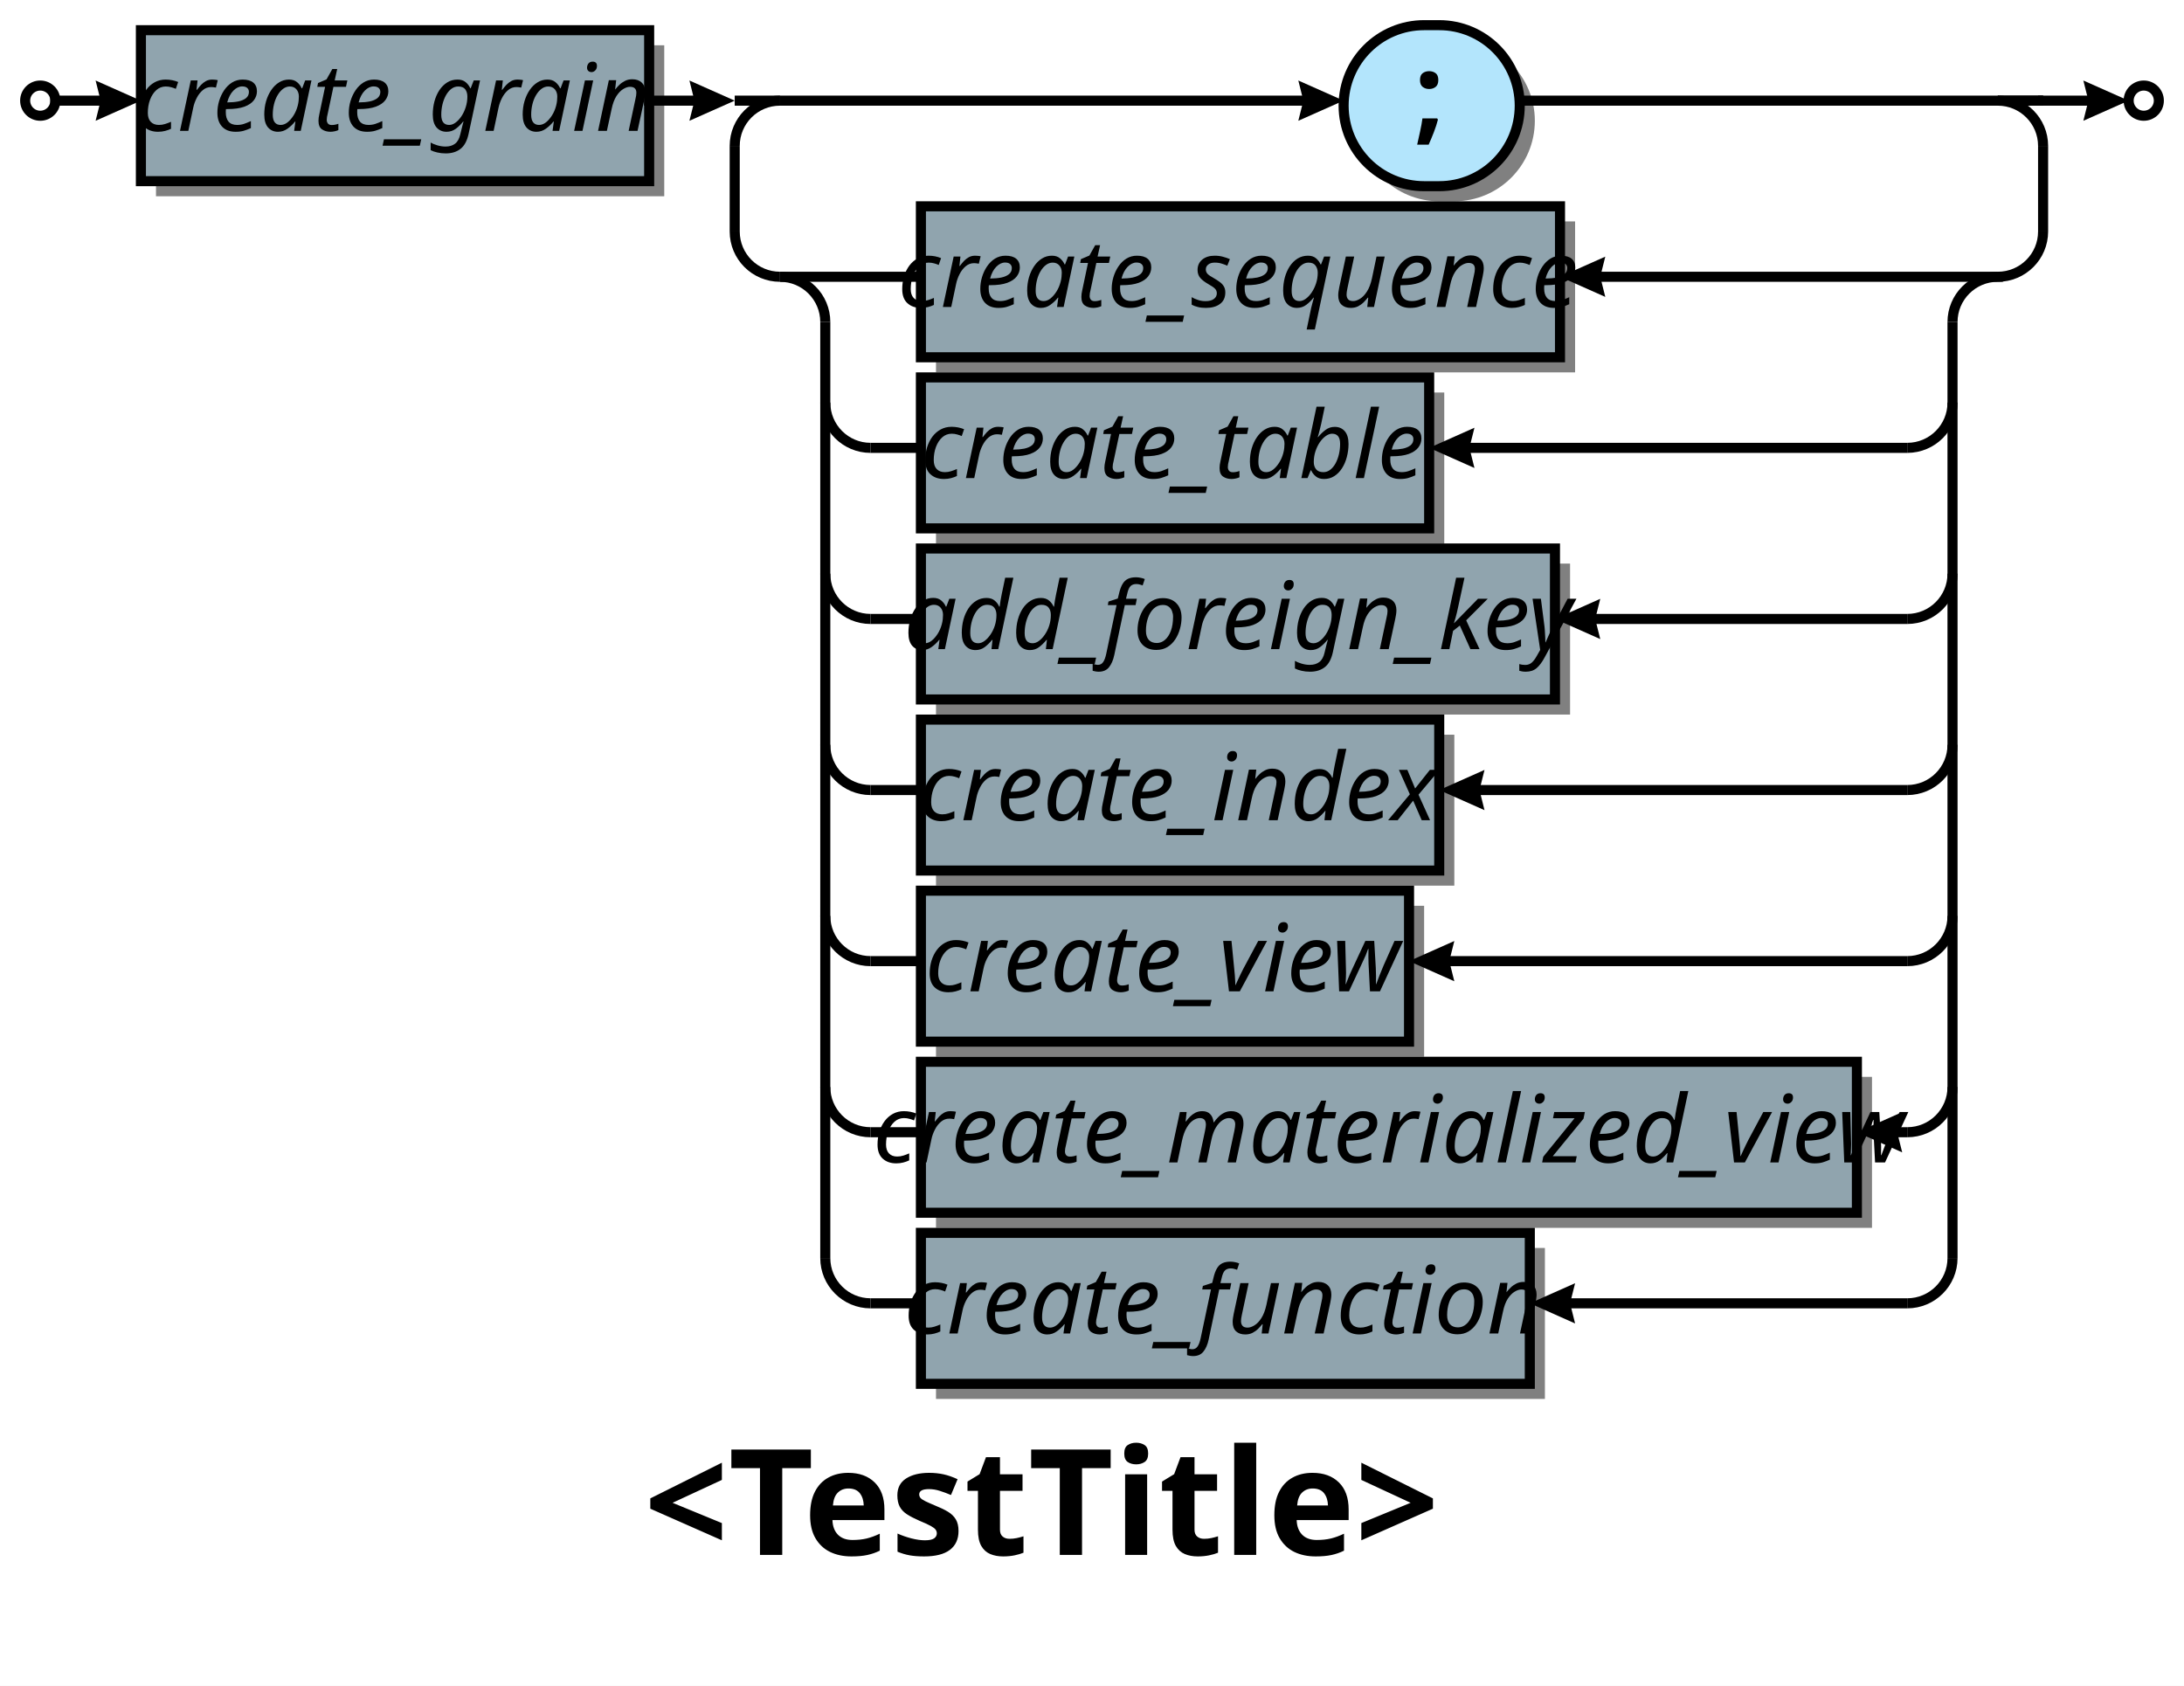
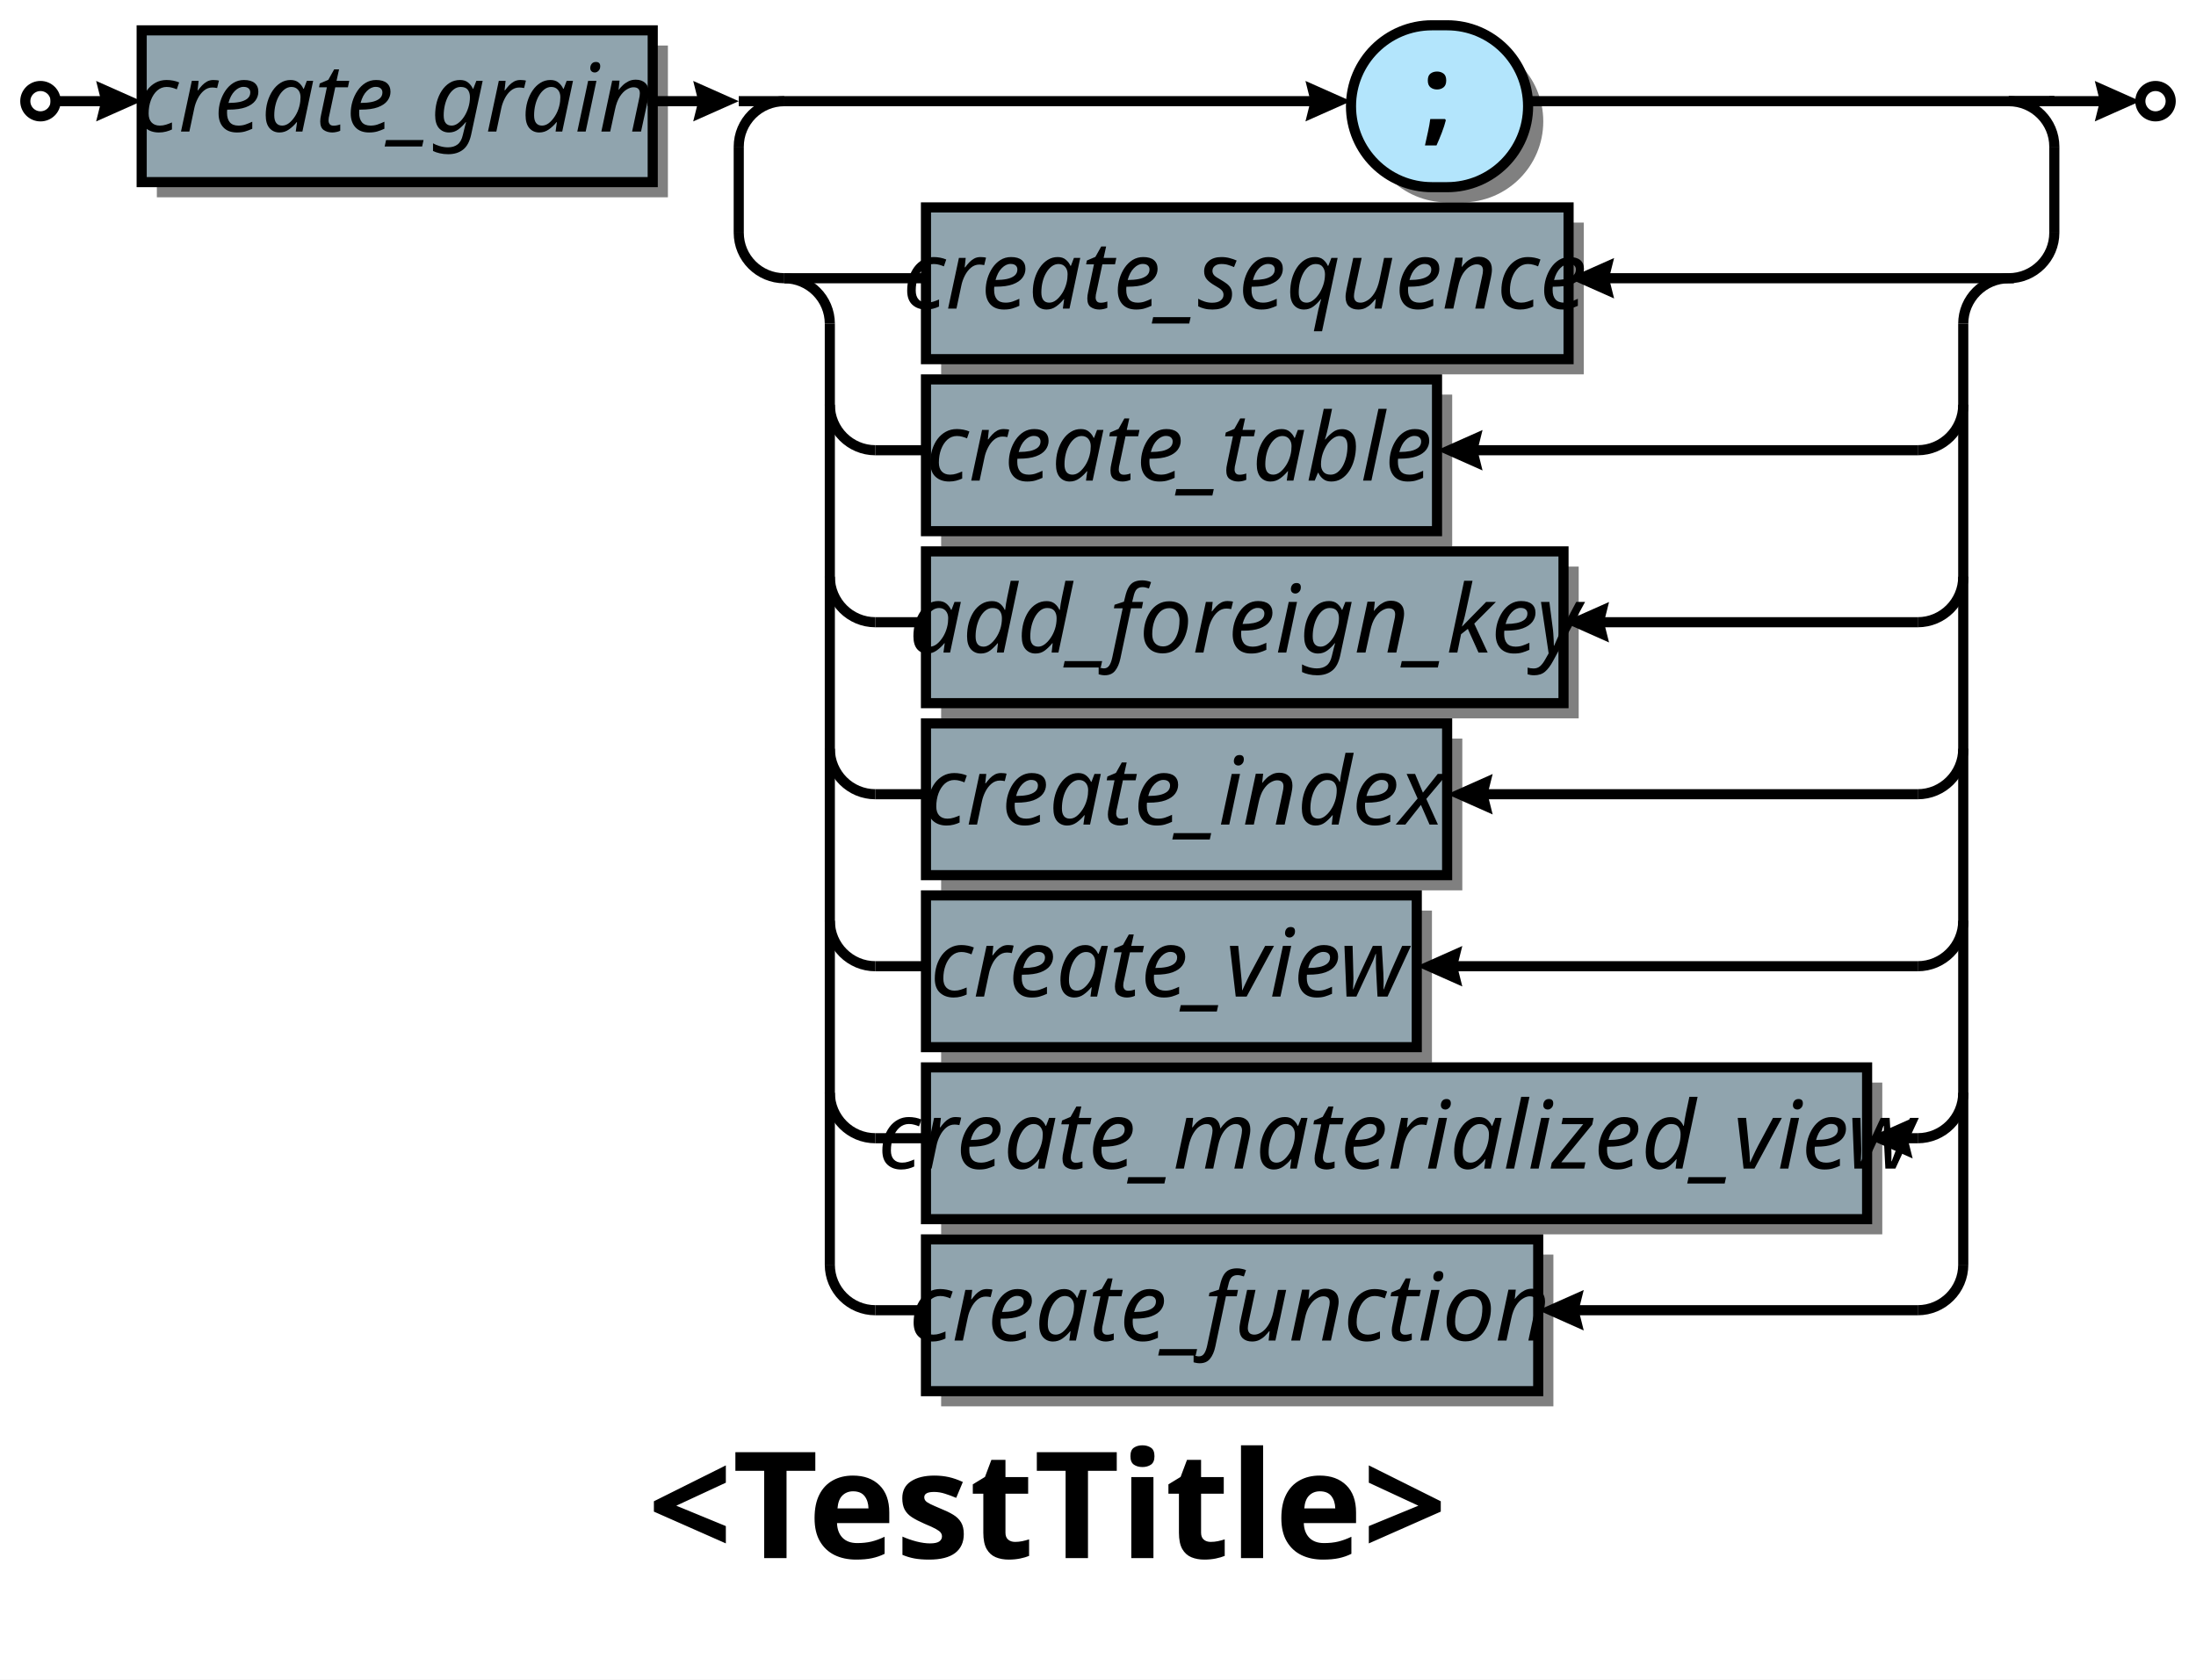
- <svg xmlns="http://www.w3.org/2000/svg" xml:space="preserve" width="434" height="335" version="1.1">
+ <svg xmlns="http://www.w3.org/2000/svg" xml:space="preserve" width="434" height="332" version="1.1">
  <style type="text/css">

.title_font {fill:#000000; text-anchor:middle;
font-family:PT Sans Bold; font-size:22pt; font-weight:bold; font-style:normal; }
.token_font {fill:#000000; text-anchor:middle;
font-family:PT Sans Bold; font-size:16pt; font-weight:bold; font-style:normal; }
.box_font {fill:#000000; text-anchor:middle;
font-family:PT Sans Italic; font-size:14pt; font-weight:normal; font-style:italic; }
.bubble_font {fill:#000000; text-anchor:middle;
font-family:PT Sans Bold; font-size:14pt; font-weight:bold; font-style:normal; }
.hex_font {fill:#000000; text-anchor:middle;
font-family:PT Sans Bold; font-size:14pt; font-weight:bold; font-style:normal; }
.label {fill: #000; text-anchor:middle; font-size:16pt; font-weight:bold; font-family:Sans;}
.link {fill: #0D47A1;}
.link:hover {fill: #0D47A1; text-decoration:underline;}
.link:visited {fill: #4A148C;}

</style>
  <defs>
    <marker id="arrow" markerWidth="5" markerHeight="4" refX="2.5" refY="2" orient="auto" markerUnits="strokeWidth">
      <path d="M0,0 L0.5,2 L0,4 L4.5,2 z" fill="#000000" />
    </marker>
  </defs>
  <rect width="100%" height="100%" fill="white" />
  <circle cx="8" cy="20" r="3" stroke="#000000" stroke-width="2" fill="#ffffff" />
  <rect x="31" y="9" width="101" height="30" fill="#000000" fill-opacity="0.498" />
  <rect x="28" y="6" width="101" height="30" stroke="#000000" stroke-width="2" fill="#90a4ae" fill-opacity="1.0" />
  <text class="box_font" x="78" y="26">create_grain</text>
  <path d="M286,40 A16,16 0 0,1 286,8 H289 A16,16 0 0,1 289,40 z" fill="#000000" fill-opacity="0.498" />
  <path d="M283,37 A16,16 0 0,1 283,5 H286 A16,16 0 0,1 286,37 z" stroke="#000000" stroke-width="2" fill="#b3e5fc" fill-opacity="1.0" />
  <text class="token_font" x="284" y="26">;</text>
  <rect x="186" y="44" width="127" height="30" fill="#000000" fill-opacity="0.498" />
  <rect x="183" y="41" width="127" height="30" stroke="#000000" stroke-width="2" fill="#90a4ae" fill-opacity="1.0" />
  <text class="box_font" x="246" y="61">create_sequence</text>
  <rect x="186" y="78" width="101" height="30" fill="#000000" fill-opacity="0.498" />
  <rect x="183" y="75" width="101" height="30" stroke="#000000" stroke-width="2" fill="#90a4ae" fill-opacity="1.0" />
  <text class="box_font" x="233" y="95">create_table</text>
  <rect x="186" y="112" width="126" height="30" fill="#000000" fill-opacity="0.498" />
  <rect x="183" y="109" width="126" height="30" stroke="#000000" stroke-width="2" fill="#90a4ae" fill-opacity="1.0" />
  <text class="box_font" x="246" y="129">add_foreign_key</text>
  <rect x="186" y="146" width="103" height="30" fill="#000000" fill-opacity="0.498" />
  <rect x="183" y="143" width="103" height="30" stroke="#000000" stroke-width="2" fill="#90a4ae" fill-opacity="1.0" />
  <text class="box_font" x="234" y="163">create_index</text>
  <rect x="186" y="180" width="97" height="30" fill="#000000" fill-opacity="0.498" />
  <rect x="183" y="177" width="97" height="30" stroke="#000000" stroke-width="2" fill="#90a4ae" fill-opacity="1.0" />
  <text class="box_font" x="231" y="197">create_view</text>
  <rect x="186" y="214" width="186" height="30" fill="#000000" fill-opacity="0.498" />
  <rect x="183" y="211" width="186" height="30" stroke="#000000" stroke-width="2" fill="#90a4ae" fill-opacity="1.0" />
  <text class="box_font" x="276" y="231">create_materialized_view</text>
  <rect x="186" y="248" width="121" height="30" fill="#000000" fill-opacity="0.498" />
  <rect x="183" y="245" width="121" height="30" stroke="#000000" stroke-width="2" fill="#90a4ae" fill-opacity="1.0" />
  <text class="box_font" x="243" y="265">create_function</text>
  <line x1="155" y1="55" x2="183" y2="55" stroke="#000000" stroke-width="2" />
  <line x1="398" y1="55" x2="314" y2="55" stroke="#000000" stroke-width="2" marker-end="url(#arrow)" />
  <path d="M164,64 A9,9 0 0,0 155,55" stroke="#000000" stroke-width="2" fill="none" />
  <line x1="173" y1="89" x2="183" y2="89" stroke="#000000" stroke-width="2" />
  <line x1="379" y1="89" x2="288" y2="89" stroke="#000000" stroke-width="2" marker-end="url(#arrow)" />
  <path d="M164,80 A9,9 0 0,0 173,89" stroke="#000000" stroke-width="2" fill="none" />
  <path d="M379,89 A9,9 0 0,0 388,80" stroke="#000000" stroke-width="2" fill="none" />
  <line x1="173" y1="123" x2="183" y2="123" stroke="#000000" stroke-width="2" />
  <line x1="379" y1="123" x2="313" y2="123" stroke="#000000" stroke-width="2" marker-end="url(#arrow)" />
  <path d="M164,114 A9,9 0 0,0 173,123" stroke="#000000" stroke-width="2" fill="none" />
  <path d="M379,123 A9,9 0 0,0 388,114" stroke="#000000" stroke-width="2" fill="none" />
  <line x1="173" y1="157" x2="183" y2="157" stroke="#000000" stroke-width="2" />
  <line x1="379" y1="157" x2="290" y2="157" stroke="#000000" stroke-width="2" marker-end="url(#arrow)" />
  <path d="M164,148 A9,9 0 0,0 173,157" stroke="#000000" stroke-width="2" fill="none" />
  <path d="M379,157 A9,9 0 0,0 388,148" stroke="#000000" stroke-width="2" fill="none" />
  <line x1="173" y1="191" x2="183" y2="191" stroke="#000000" stroke-width="2" />
  <line x1="379" y1="191" x2="284" y2="191" stroke="#000000" stroke-width="2" marker-end="url(#arrow)" />
  <path d="M164,182 A9,9 0 0,0 173,191" stroke="#000000" stroke-width="2" fill="none" />
  <path d="M379,191 A9,9 0 0,0 388,182" stroke="#000000" stroke-width="2" fill="none" />
  <line x1="173" y1="225" x2="183" y2="225" stroke="#000000" stroke-width="2" />
  <line x1="379" y1="225" x2="373" y2="225" stroke="#000000" stroke-width="2" marker-end="url(#arrow)" />
  <path d="M164,216 A9,9 0 0,0 173,225" stroke="#000000" stroke-width="2" fill="none" />
  <path d="M379,225 A9,9 0 0,0 388,216" stroke="#000000" stroke-width="2" fill="none" />
  <line x1="173" y1="259" x2="183" y2="259" stroke="#000000" stroke-width="2" />
  <line x1="379" y1="259" x2="308" y2="259" stroke="#000000" stroke-width="2" marker-end="url(#arrow)" />
  <path d="M164,250 A9,9 0 0,0 173,259" stroke="#000000" stroke-width="2" fill="none" />
  <path d="M379,259 A9,9 0 0,0 388,250" stroke="#000000" stroke-width="2" fill="none" />
  <path d="M397,55 A9,9 0 0,0 388,64" stroke="#000000" stroke-width="2" fill="none" />
  <line x1="164" y1="250" x2="164" y2="64" stroke="#000000" stroke-width="2" />
  <line x1="388" y1="250" x2="388" y2="64" stroke="#000000" stroke-width="2" />
  <line x1="155" y1="20" x2="263" y2="20" stroke="#000000" stroke-width="2" marker-end="url(#arrow)" />
  <line x1="302" y1="20" x2="406" y2="20" stroke="#000000" stroke-width="2" />
  <line x1="146" y1="20" x2="155" y2="20" stroke="#000000" stroke-width="2" />
  <path d="M155,20 A9,9 0 0,0 146,29" stroke="#000000" stroke-width="2" fill="none" />
  <line x1="146" y1="29" x2="146" y2="46" stroke="#000000" stroke-width="2" />
  <path d="M146,46 A9,9 0 0,0 155,55" stroke="#000000" stroke-width="2" fill="none" />
  <path d="M406,29 A9,9 0 0,0 397,20" stroke="#000000" stroke-width="2" fill="none" />
  <line x1="406" y1="29" x2="406" y2="46" stroke="#000000" stroke-width="2" />
  <path d="M397,55 A9,9 0 0,0 406,46" stroke="#000000" stroke-width="2" fill="none" />
  <line x1="397" y1="20" x2="406" y2="20" stroke="#000000" stroke-width="2" />
  <line x1="128" y1="20" x2="142" y2="20" stroke="#000000" stroke-width="2" marker-end="url(#arrow)" />
  <line x1="10" y1="20" x2="24" y2="20" stroke="#000000" stroke-width="2" marker-end="url(#arrow)" />
  <circle cx="426" cy="20" r="3" stroke="#000000" stroke-width="2" fill="#ffffff" />
  <line x1="405" y1="20" x2="419" y2="20" stroke="#000000" stroke-width="2" marker-end="url(#arrow)" />
-   <text class="title_font" x="207" y="309">&lt;TestTitle&gt;</text>
+   <text class="title_font" x="207" y="308">&lt;TestTitle&gt;</text>
</svg>
